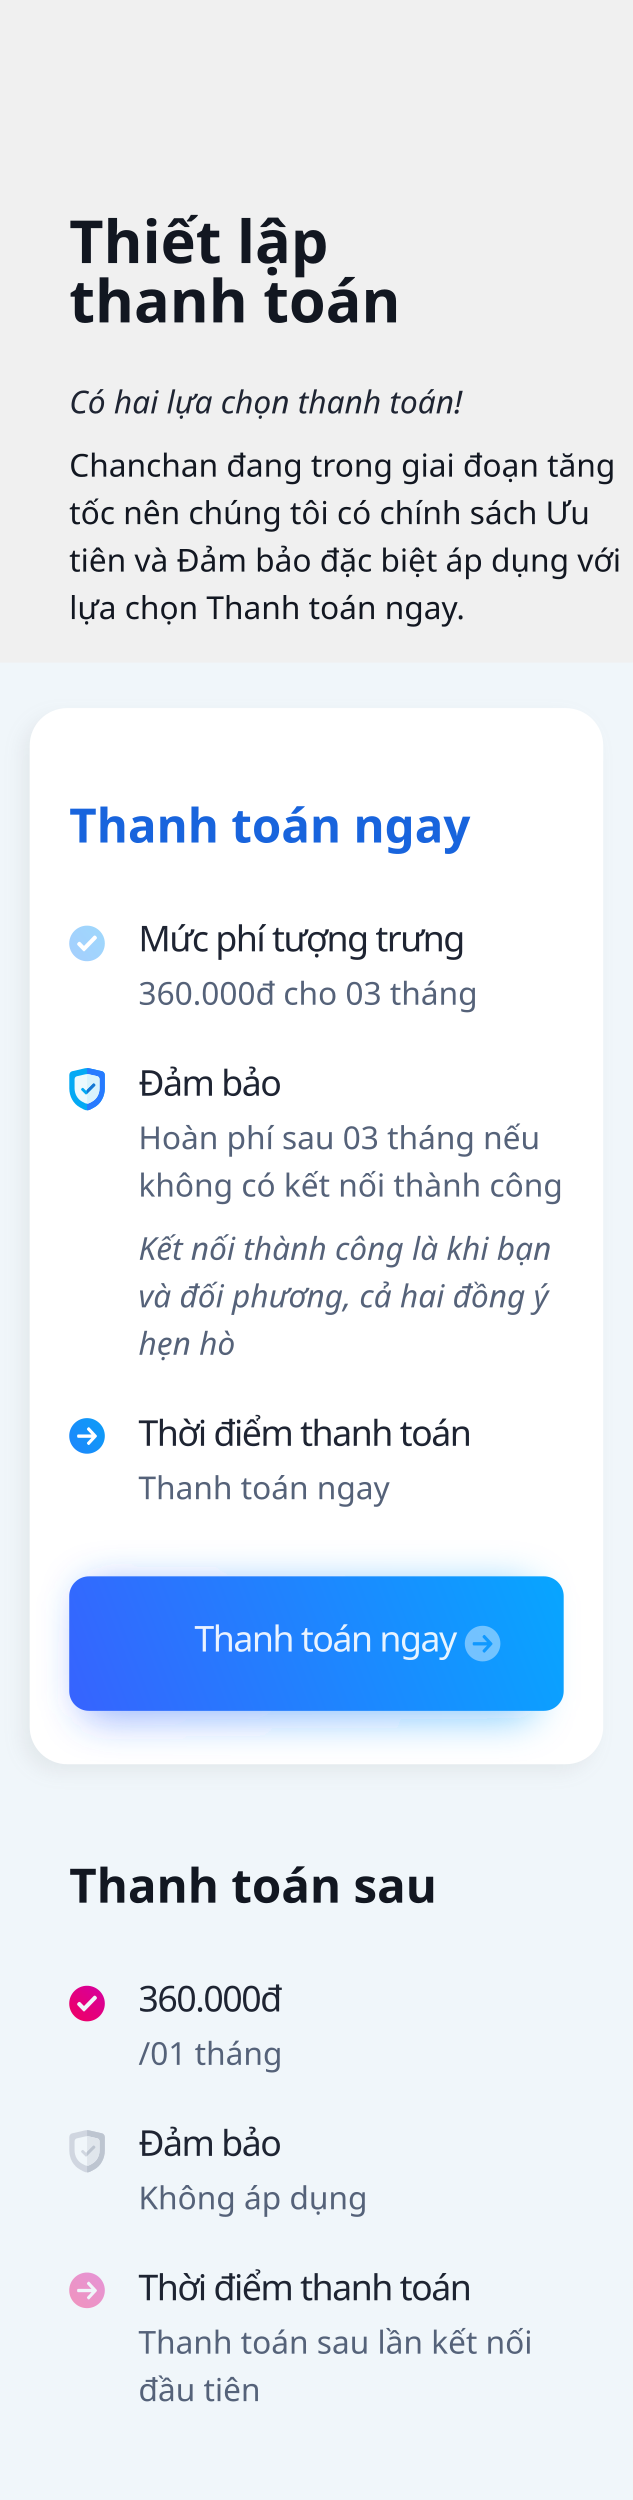
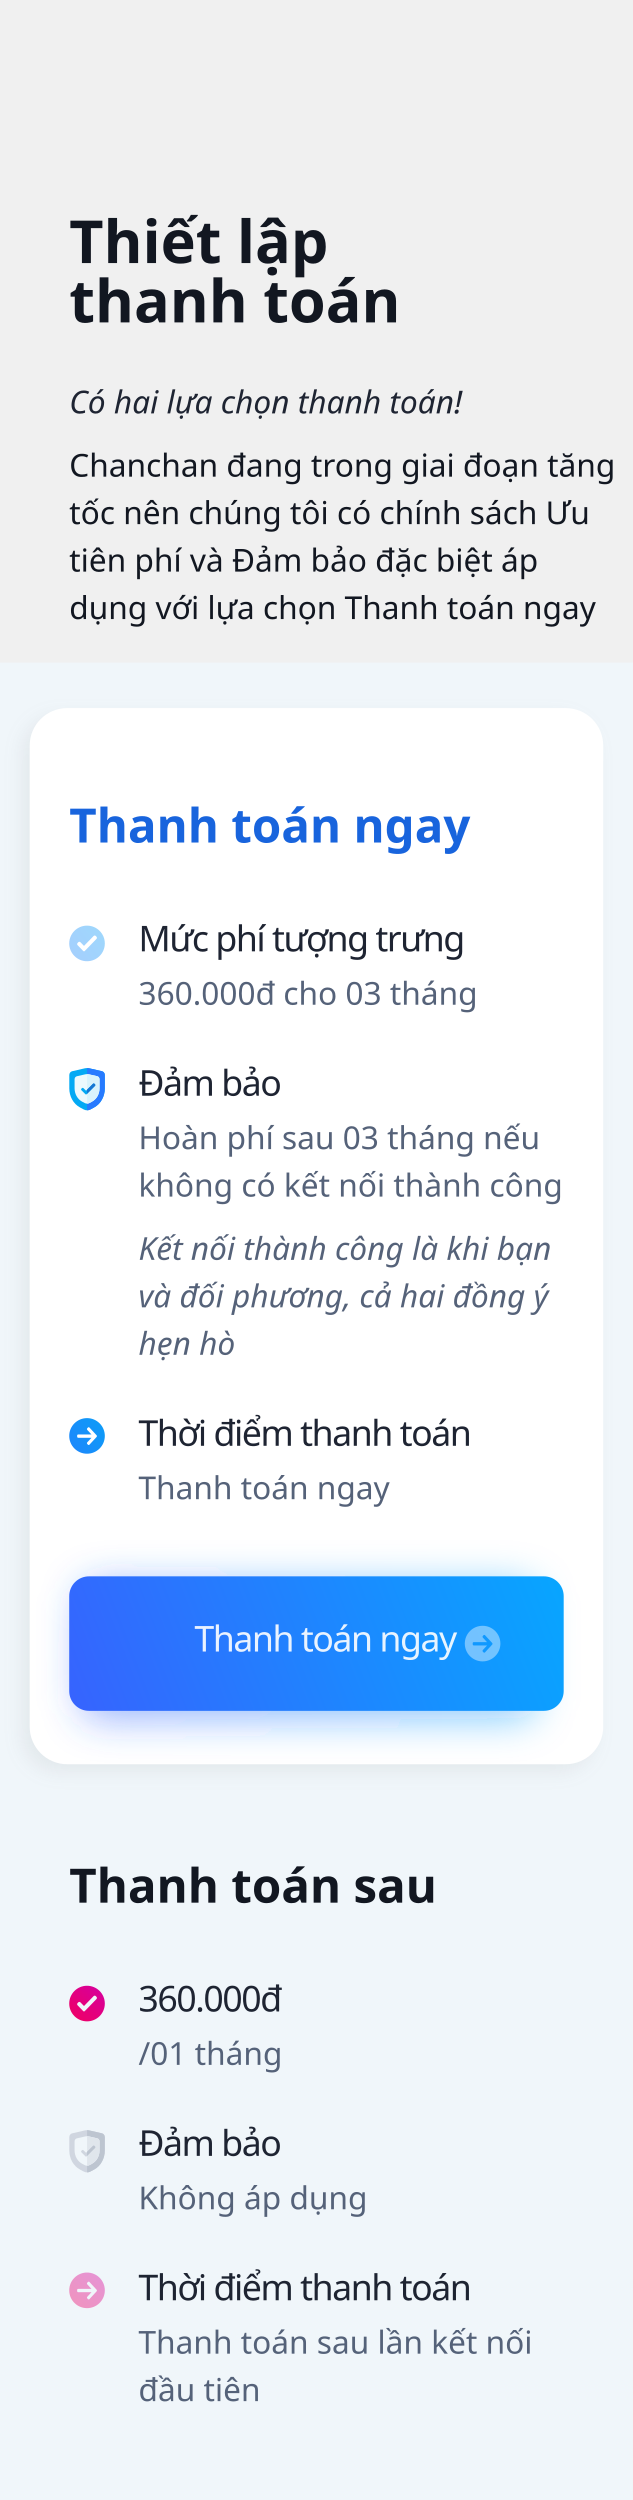
<svg xmlns="http://www.w3.org/2000/svg" xmlns:xlink="http://www.w3.org/1999/xlink" width="320px" height="1264px" viewBox="0 0 320 1264" version="1.1">
  <defs>
    <rect id="path-1" x="15" y="358" width="290" height="534" rx="19" />
    <filter x="-6.7%" y="-2.2%" width="110.7%" height="105.8%" filterUnits="objectBoundingBox" id="filter-2">
      <feOffset dx="-4" dy="4" in="SourceAlpha" result="shadowOffsetOuter1" />
      <feGaussianBlur stdDeviation="4.5" in="shadowOffsetOuter1" result="shadowBlurOuter1" />
      <feColorMatrix values="0 0 0 0 0.427   0 0 0 0 0.447   0 0 0 0 0.471  0 0 0 0.1 0" type="matrix" in="shadowBlurOuter1" />
    </filter>
    <rect id="path-3" x="3" y="0" width="4.8" height="6.6" />
    <linearGradient x1="-41.221%" y1="158.951%" x2="184.058%" y2="0%" id="linearGradient-5">
      <stop stop-color="#277AFF" offset="0%" />
      <stop stop-color="#03A9F4" offset="100%" />
    </linearGradient>
    <linearGradient x1="0%" y1="128.824%" x2="240.989%" y2="-154.099%" id="linearGradient-6">
      <stop stop-color="#F50057" offset="0%" />
      <stop stop-color="#AA00FF" offset="100%" />
    </linearGradient>
    <rect id="path-7" x="0" y="0" width="4.8" height="6.6" />
    <linearGradient x1="-19.716%" y1="56.739%" x2="121.647%" y2="39.2%" id="linearGradient-9">
      <stop stop-color="#3D5AFE" offset="0%" />
      <stop stop-color="#00B0FF" offset="100%" />
    </linearGradient>
    <filter x="-13.0%" y="-44.1%" width="126.1%" height="188.2%" filterUnits="objectBoundingBox" id="filter-10">
      <feGaussianBlur stdDeviation="10" in="SourceGraphic" />
    </filter>
    <linearGradient x1="-19.716%" y1="55.704%" x2="121.647%" y2="40.859%" id="linearGradient-11">
      <stop stop-color="#3D5AFE" offset="0%" />
      <stop stop-color="#00B0FF" offset="100%" />
    </linearGradient>
  </defs>
  <g id="Page-1" stroke="none" stroke-width="1" fill="none" fill-rule="evenodd">
    <g id="1">
      <rect id="Rectangle" fill="#F0F6FA" x="0" y="335" width="320" height="929" />
      <g id="Rectangle">
        <use fill="black" fill-opacity="1" filter="url(#filter-2)" xlink:href="#path-1" />
        <use fill="#FFFFFF" fill-rule="evenodd" xlink:href="#path-1" />
      </g>
      <g id="shield" transform="translate(35, 540)">
        <path d="M17.994,3.54 L17.994,10.313 C17.994,14.277 15.984,18.107 12.577,19.933 L10.673,20.954 C9.637,21.509 8.397,21.511 7.357,20.954 L5.452,19.933 C2.045,18.106 0.036,14.276 0.036,10.313 L0.036,3.54 C0.036,2.61 0.649,1.798 1.495,1.609 L8.01,0.112 C8.678,-0.037 9.351,-0.037 10.016,0.112 L16.539,1.61 C17.38,1.798 17.994,2.61 17.994,3.54 Z" id="Path" fill="#03A9F4" fill-rule="nonzero" />
        <path d="M17.994,3.54 L17.994,10.313 C17.994,14.277 15.984,18.107 12.577,19.933 L10.673,20.954 C10.154,21.232 9.584,21.371 9.015,21.371 L9.015,-1.636449e-05 C9.721,-1.636449e-05 9.379,-0.035 16.539,1.61 C17.38,1.798 17.994,2.61 17.994,3.54 Z" id="Path" fill="#277AFF" fill-rule="nonzero" />
        <path d="M15.321,5.66 L15.321,10.266 C15.321,11.69 14.949,13.061 14.29,14.23 C13.119,16.307 11.685,16.902 10.237,17.678 C9.473,18.088 8.558,18.088 7.793,17.678 L6.498,16.984 C4.196,15.75 2.709,13.113 2.709,10.266 L2.709,5.66 C2.709,4.934 3.192,4.3 3.858,4.151 C8.693,3.04 8.509,3.053 9.015,3.053 C9.524,3.053 9.336,3.04 14.176,4.152 C14.838,4.3 15.321,4.934 15.321,5.66 Z" id="Path" fill="#ECF9FD" fill-rule="nonzero" />
        <path d="M15.321,5.66 L15.321,10.266 C15.321,11.69 14.949,13.061 14.29,14.23 C13.119,16.307 11.685,16.902 10.237,17.678 C9.854,17.883 9.435,17.985 9.015,17.985 L9.015,3.053 C9.524,3.053 9.336,3.04 14.176,4.152 C14.838,4.3 15.321,4.934 15.321,5.66 Z" id="Path" fill="#D9F3FC" fill-rule="nonzero" />
        <g id="correct" transform="translate(6, 7.2)">
          <path d="M2.757,6.09 C2.688,6.159 2.595,6.198 2.497,6.198 C2.4,6.198 2.306,6.159 2.237,6.09 L0.162,4.014 C-0.054,3.799 -0.054,3.449 0.162,3.234 L0.421,2.974 C0.637,2.759 0.986,2.759 1.201,2.974 L2.497,4.27 L5.999,0.769 C6.214,0.553 6.563,0.553 6.779,0.769 L7.038,1.029 C7.254,1.244 7.254,1.593 7.038,1.808 L2.757,6.09 Z" id="Path" fill="#03A9F4" fill-rule="nonzero" />
          <g id="Group-7">
            <mask id="mask-4" fill="white">
              <use xlink:href="#path-3" />
            </mask>
            <g id="Rectangle" />
            <path d="M2.757,6.09 C2.688,6.159 2.595,6.198 2.497,6.198 C2.4,6.198 2.306,6.159 2.237,6.09 L0.162,4.014 C-0.054,3.799 -0.054,3.449 0.162,3.234 L0.421,2.974 C0.637,2.759 0.986,2.759 1.201,2.974 L2.497,4.27 L5.999,0.769 C6.214,0.553 6.563,0.553 6.779,0.769 L7.038,1.029 C7.254,1.244 7.254,1.593 7.038,1.808 L2.757,6.09 Z" id="Path" fill="#1976D2" fill-rule="nonzero" mask="url(#mask-4)" />
          </g>
        </g>
      </g>
      <path d="M44,717 C48.971,717 53,721.029 53,726 C53,730.971 48.971,735 44,735 C39.029,735 35,730.971 35,726 C35,721.029 39.029,717 44,717 Z M48.84,725.68 L45.229,721.773 C45.126,721.661 44.988,721.6 44.842,721.6 C44.695,721.6 44.558,721.661 44.455,721.773 L44.127,722.128 C44.024,722.239 43.967,722.388 43.967,722.546 C43.967,722.705 44.024,722.858 44.127,722.97 L46.234,725.254 L39.54,725.254 C39.238,725.254 39,725.51 39,725.836 L39,726.338 C39,726.664 39.238,726.946 39.54,726.946 L46.258,726.946 L44.127,729.243 C44.024,729.354 43.967,729.499 43.967,729.657 C43.967,729.816 44.024,729.963 44.127,730.074 L44.455,730.428 C44.558,730.539 44.695,730.6 44.842,730.6 C44.988,730.6 45.126,730.538 45.229,730.427 L48.84,726.52 C48.944,726.408 49,726.259 49,726.1 C49,725.941 48.944,725.791 48.84,725.68 Z" id="Rectangle-2" fill="url(#linearGradient-5)" />
      <path d="M44,1149 C48.971,1149 53,1153.029 53,1158 C53,1162.971 48.971,1167 44,1167 C39.029,1167 35,1162.971 35,1158 C35,1153.029 39.029,1149 44,1149 Z M44.842,1153.6 C44.695,1153.6 44.558,1153.661 44.455,1153.773 L44.127,1154.128 C44.024,1154.239 43.967,1154.388 43.967,1154.546 C43.967,1154.705 44.024,1154.858 44.127,1154.97 L46.234,1157.254 L39.54,1157.254 C39.238,1157.254 39,1157.51 39,1157.836 L39,1158.338 C39,1158.664 39.238,1158.946 39.54,1158.946 L46.258,1158.946 L44.127,1161.243 C44.024,1161.354 43.967,1161.499 43.967,1161.657 C43.967,1161.816 44.024,1161.963 44.127,1162.074 L44.455,1162.428 C44.558,1162.539 44.695,1162.6 44.842,1162.6 C44.988,1162.6 45.126,1162.538 45.229,1162.427 L48.84,1158.52 C48.944,1158.408 49,1158.259 49,1158.1 C49,1157.941 48.944,1157.791 48.84,1157.68 L45.229,1153.773 C45.126,1153.661 44.988,1153.6 44.842,1153.6 Z" id="Rectangle-2" fill="url(#linearGradient-6)" opacity="0.4" />
      <g id="shield" opacity="0.698" transform="translate(35, 1077)">
        <path d="M17.994,3.54 L17.994,10.313 C17.994,14.277 15.984,18.107 12.577,19.933 L10.673,20.954 C9.637,21.509 8.397,21.511 7.357,20.954 L5.452,19.933 C2.045,18.106 0.036,14.276 0.036,10.313 L0.036,3.54 C0.036,2.61 0.649,1.798 1.495,1.609 L8.01,0.112 C8.678,-0.037 9.351,-0.037 10.016,0.112 L16.539,1.61 C17.38,1.798 17.994,2.61 17.994,3.54 Z" id="Path" fill="#C3C9D5" fill-rule="nonzero" />
        <path d="M17.994,3.54 L17.994,10.313 C17.994,14.277 15.984,18.107 12.577,19.933 L10.673,20.954 C10.154,21.232 9.584,21.371 9.015,21.371 L9.015,-1.636449e-05 C9.721,-1.636449e-05 9.379,-0.035 16.539,1.61 C17.38,1.798 17.994,2.61 17.994,3.54 Z" id="Path" fill="#A7B0BF" fill-rule="nonzero" />
        <path d="M15.321,5.66 L15.321,10.266 C15.321,11.69 14.949,13.061 14.29,14.23 C13.119,16.307 11.685,16.902 10.237,17.678 C9.473,18.088 8.558,18.088 7.793,17.678 L6.498,16.984 C4.196,15.75 2.709,13.113 2.709,10.266 L2.709,5.66 C2.709,4.934 3.192,4.3 3.858,4.151 C8.693,3.04 8.509,3.053 9.015,3.053 C9.524,3.053 9.336,3.04 14.176,4.152 C14.838,4.3 15.321,4.934 15.321,5.66 Z" id="Path" fill="#F0F6FA" fill-rule="nonzero" />
        <path d="M15.321,5.66 L15.321,10.266 C15.321,11.69 14.949,13.061 14.29,14.23 C13.119,16.307 11.685,16.902 10.237,17.678 C9.854,17.883 9.435,17.985 9.015,17.985 L9.015,3.053 C9.524,3.053 9.336,3.04 14.176,4.152 C14.838,4.3 15.321,4.934 15.321,5.66 Z" id="Path" fill="#DADFE7" fill-rule="nonzero" />
        <g id="correct" transform="translate(6, 7.2)">
          <path d="M2.757,6.09 C2.688,6.159 2.595,6.198 2.497,6.198 C2.4,6.198 2.306,6.159 2.237,6.09 L0.162,4.014 C-0.054,3.799 -0.054,3.449 0.162,3.234 L0.421,2.974 C0.637,2.759 0.986,2.759 1.201,2.974 L2.497,4.27 L5.999,0.769 C6.214,0.553 6.563,0.553 6.779,0.769 L7.038,1.029 C7.254,1.244 7.254,1.593 7.038,1.808 L2.757,6.09 Z" id="Path" fill="#C3C9D5" fill-rule="nonzero" />
          <g id="Group-7" transform="translate(3, 0)">
            <mask id="mask-8" fill="white">
              <use xlink:href="#path-7" />
            </mask>
            <g id="Rectangle" />
            <path d="M-0.243,6.09 C-0.312,6.159 -0.405,6.198 -0.503,6.198 C-0.6,6.198 -0.694,6.159 -0.763,6.09 L-2.838,4.014 C-3.054,3.799 -3.054,3.449 -2.838,3.234 L-2.579,2.974 C-2.363,2.759 -2.014,2.759 -1.799,2.974 L-0.503,4.27 L2.999,0.769 C3.214,0.553 3.563,0.553 3.779,0.769 L4.038,1.029 C4.254,1.244 4.254,1.593 4.038,1.808 L-0.243,6.09 Z" id="Path" fill="#A7B0BF" fill-rule="nonzero" mask="url(#mask-8)" />
          </g>
        </g>
      </g>
      <path d="M44,1004 C48.971,1004 53,1008.029 53,1013 C53,1017.971 48.971,1022 44,1022 C39.029,1022 35,1017.971 35,1013 C35,1008.029 39.029,1004 44,1004 Z M48.415,1009.231 C48.116,1008.923 47.631,1008.923 47.332,1009.231 L47.332,1009.231 L42.468,1014.242 L40.668,1012.388 C40.369,1012.079 39.885,1012.079 39.585,1012.388 L39.585,1012.388 L39.224,1012.76 C38.925,1013.067 38.925,1013.567 39.224,1013.875 L39.224,1013.875 L42.107,1016.846 C42.203,1016.945 42.333,1017 42.468,1017 C42.603,1017 42.734,1016.945 42.829,1016.846 L42.829,1016.846 L48.776,1010.719 C49.075,1010.411 49.075,1009.911 48.776,1009.603 L48.776,1009.603 Z" id="Rectangle-2" fill="url(#linearGradient-6)" />
      <path d="M44,468 C48.971,468 53,472.029 53,477 C53,481.971 48.971,486 44,486 C39.029,486 35,481.971 35,477 C35,472.029 39.029,468 44,468 Z M48.415,473.231 C48.116,472.923 47.631,472.923 47.332,473.231 L47.332,473.231 L42.468,478.242 L40.668,476.388 C40.369,476.079 39.885,476.079 39.585,476.388 L39.585,476.388 L39.224,476.76 C38.925,477.067 38.925,477.567 39.224,477.875 L39.224,477.875 L42.107,480.846 C42.203,480.945 42.333,481 42.468,481 C42.603,481 42.734,480.945 42.829,480.846 L42.829,480.846 L48.776,474.719 C49.075,474.411 49.075,473.911 48.776,473.603 L48.776,473.603 Z" id="Rectangle-2" fill="url(#linearGradient-5)" opacity="0.4" />
      <rect id="Rectangle" fill-opacity="0.5" fill="url(#linearGradient-9)" filter="url(#filter-10)" x="41" y="801" width="230" height="68" rx="10" />
      <rect id="Rectangle" fill="url(#linearGradient-11)" x="35" y="797" width="250" height="68" rx="10" />
      <path d="M244,822 C248.971,822 253,826.029 253,831 C253,835.971 248.971,840 244,840 C239.029,840 235,835.971 235,831 C235,826.029 239.029,822 244,822 Z M244.842,826.6 C244.695,826.6 244.558,826.661 244.455,826.773 L244.127,827.128 C244.024,827.239 243.967,827.388 243.967,827.546 C243.967,827.705 244.024,827.858 244.127,827.97 L246.234,830.254 L239.54,830.254 C239.238,830.254 239,830.51 239,830.836 L239,831.338 C239,831.664 239.238,831.946 239.54,831.946 L246.258,831.946 L244.127,834.243 C244.024,834.354 243.967,834.499 243.967,834.657 C243.967,834.816 244.024,834.963 244.127,835.074 L244.455,835.428 C244.558,835.539 244.695,835.6 244.842,835.6 C244.988,835.6 245.126,835.538 245.229,835.427 L248.84,831.52 C248.944,831.408 249,831.259 249,831.1 C249,830.941 248.944,830.791 248.84,830.68 L245.229,826.773 C245.126,826.661 244.988,826.6 244.842,826.6 Z" id="Rectangle-2" fill="#FFFFFF" opacity="0.414" />
      <text id="360.000đ-cho-03-thán" font-family="SFCompactDisplay-Light, SF Compact Display" font-size="16" font-weight="300" line-spacing="24" fill="#556279">
        <tspan x="70" y="508">360.000đ cho 03 tháng</tspan>
      </text>
      <text id="Thời-điểm-thanh-toán" font-family="SFCompactDisplay-Semibold, SF Compact Display" font-size="18" font-weight="500" letter-spacing="-0.72" fill="#1E2432">
        <tspan x="70" y="731">Thời điểm thanh toán</tspan>
      </text>
      <text id="Thanh-toán-ngay" font-family="SFCompactDisplay-Light, SF Compact Display" font-size="16" font-weight="300" line-spacing="24" fill="#556279">
        <tspan x="70" y="758">Thanh toán ngay</tspan>
      </text>
      <text id="Đảm-bảo" font-family="SFCompactDisplay-Semibold, SF Compact Display" font-size="18" font-weight="500" letter-spacing="-0.72" fill="#1E2432">
        <tspan x="70" y="554">Đảm bảo</tspan>
      </text>
      <text id="Hoàn-phí-sau-03-thán" font-family="SFCompactDisplay-Light, SF Compact Display" font-size="16" font-weight="300" line-spacing="24" fill="#556279">
        <tspan x="70" y="581">Hoàn phí sau 03 tháng nếu </tspan>
        <tspan x="70" y="605">không có kết nối thành công</tspan>
      </text>
      <text id="Kết-nối-thành-công-l" font-family="SFCompactText-LightItalic, SF Compact Text" font-size="16" font-style="italic" font-weight="300" line-spacing="24" fill="#556279">
        <tspan x="70" y="637">Kết nối thành công là khi bạn </tspan>
        <tspan x="70" y="661">và đối phương, cả hai đồng ý </tspan>
        <tspan x="70" y="685">hẹn hò</tspan>
      </text>
      <text id="Thanh-toán-ngay" opacity="0.9" font-family="SFCompactDisplay-Semibold, SF Compact Display" font-size="18" font-weight="500" letter-spacing="-0.72" fill="#FFFFFF">
        <tspan x="98.296" y="835">Thanh toán ngay</tspan>
      </text>
      <text id="/01-tháng" font-family="SFCompactDisplay-Light, SF Compact Display" font-size="16" font-weight="300" line-spacing="24" fill="#556279">
        <tspan x="70" y="1044">/01 tháng</tspan>
      </text>
      <text id="360.000đ" font-family="SFCompactDisplay-Semibold, SF Compact Display" font-size="18" font-weight="500" letter-spacing="-0.72" fill="#1E2432">
        <tspan x="70" y="1017">360.000đ</tspan>
      </text>
      <text id="Thời-điểm-thanh-toán" font-family="SFCompactDisplay-Semibold, SF Compact Display" font-size="18" font-weight="500" letter-spacing="-0.72" fill="#1E2432">
        <tspan x="70" y="1163">Thời điểm thanh toán</tspan>
      </text>
      <text id="Thanh-toán-sau-lần-k" font-family="SFCompactDisplay-Light, SF Compact Display" font-size="16" font-weight="300" line-spacing="24" fill="#556279">
        <tspan x="70" y="1190">Thanh toán sau lần kết nối</tspan>
        <tspan x="70" y="1214">đầu tiên</tspan>
      </text>
      <text id="Đảm-bảo" font-family="SFCompactDisplay-Semibold, SF Compact Display" font-size="18" font-weight="500" letter-spacing="-0.72" fill="#1E2432">
        <tspan x="70" y="1090">Đảm bảo</tspan>
      </text>
      <text id="Không-áp-dụng" font-family="SFCompactDisplay-Light, SF Compact Display" font-size="16" font-weight="300" line-spacing="24" fill="#556279">
        <tspan x="70" y="1117">Không áp dụng</tspan>
      </text>
      <text id="Thanh-toán-sau" font-family="GMVDINPro-CondBold, GMV DIN Cond" font-size="24" font-style="condensed" font-weight="bold" fill="#121721">
        <tspan x="35" y="962">Thanh toán sau</tspan>
      </text>
      <text id="Mức-phí-tượng-trưng" font-family="SFCompactDisplay-Semibold, SF Compact Display" font-size="18" font-weight="500" letter-spacing="-0.72" fill="#1E2432">
        <tspan x="70" y="481">Mức phí tượng trưng</tspan>
      </text>
      <text id="Thanh-toán-ngay" font-family="GMVDINPro-CondBold, GMV DIN Cond" font-size="24" font-style="condensed" font-weight="bold" fill="#1864DD">
        <tspan x="35" y="426">Thanh toán ngay</tspan>
      </text>
      <text id="Chanchan-đang-trong" font-family="SFCompactDisplay-Light, SF Compact Display" font-size="16" font-weight="300" line-spacing="24" fill="#121721">
        <tspan x="35" y="241">Chanchan đang trong giai đoạn tăng </tspan>
        <tspan x="35" y="265">tốc nên chúng tôi có chính sách Ưu </tspan>
-         <tspan x="35" y="289">tiên và Đảm bảo đặc biệt áp dụng với </tspan>
-         <tspan x="35" y="313">lựa chọn Thanh toán ngay.</tspan>
+         <tspan x="35" y="289">tiên phí và Đảm bảo đặc biệt áp </tspan>
+         <tspan x="35" y="313">dụng với lựa chọn Thanh toán ngay</tspan>
      </text>
      <text id="Có-hai-lựa-chọn-than" font-family="SFCompactText-LightItalic, SF Compact Text" font-size="16" font-style="italic" font-weight="300" line-spacing="24" fill="#1E2432">
        <tspan x="35" y="209">Có hai lựa chọn thanh toán! </tspan>
      </text>
      <text id="Thiết-lập-thanh-toán" font-family="GMVDINPro-CondBlack, GMV DIN Cond" font-size="30" font-style="condensed" font-weight="800" fill="#121721">
        <tspan x="35" y="133">Thiết lập</tspan>
        <tspan x="35" y="163">thanh toán</tspan>
      </text>
    </g>
  </g>
</svg>
